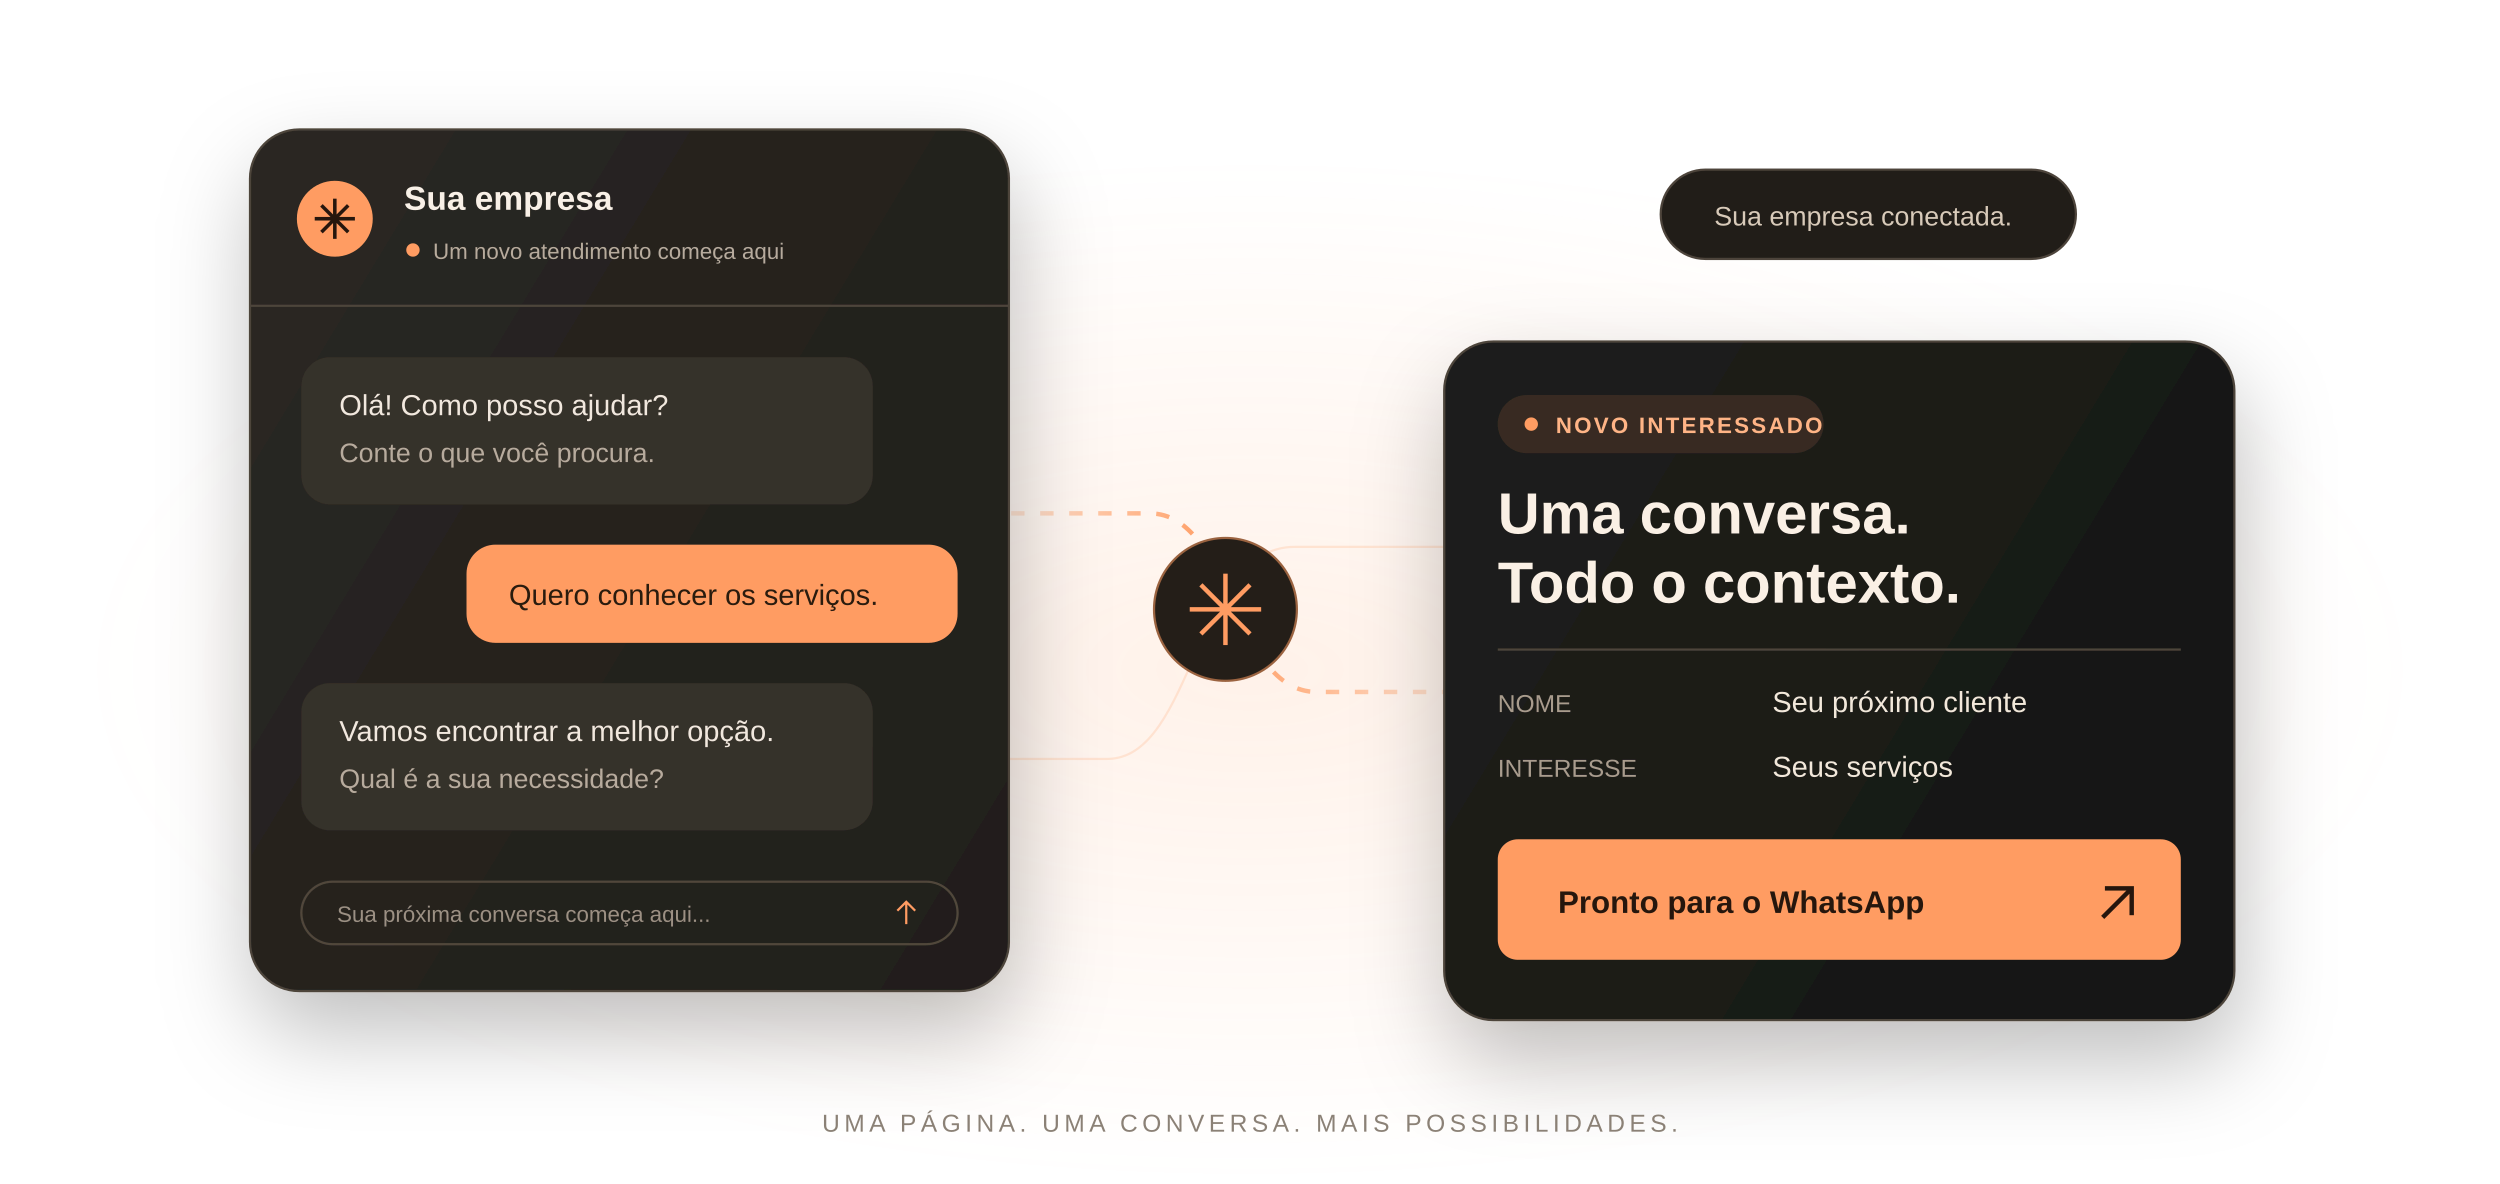
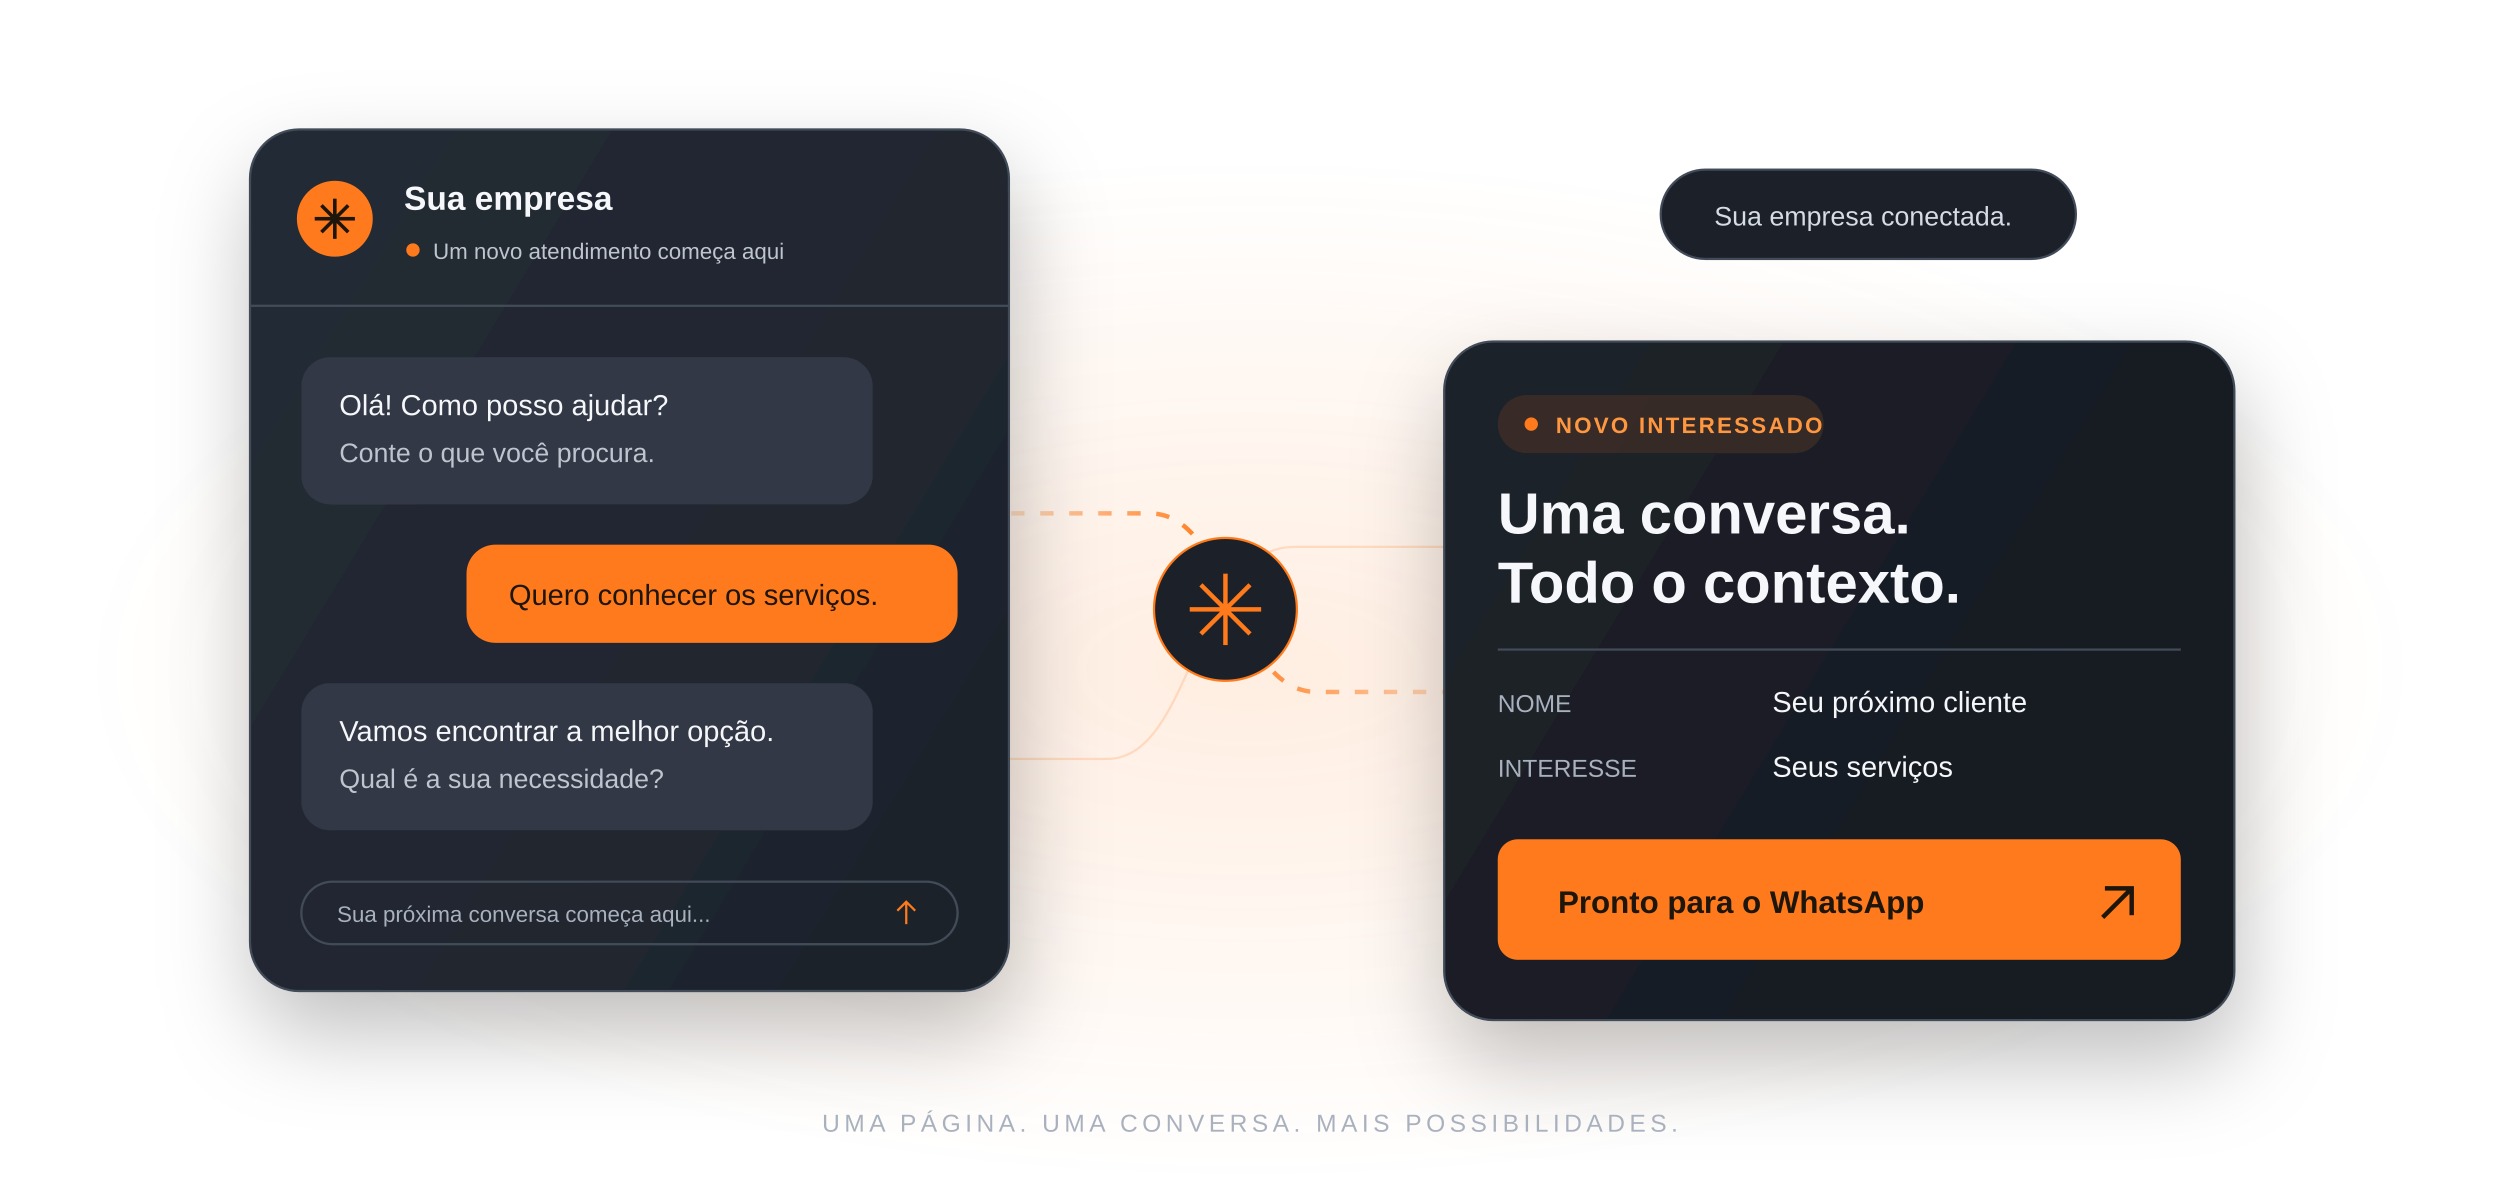
<svg xmlns="http://www.w3.org/2000/svg" width="1120" height="530" viewBox="0 0 1120 530" fill="none">
  <defs>
    <linearGradient id="panel" x1="170" y1="70" x2="880" y2="500" gradientUnits="userSpaceOnUse">
-       <stop stop-color="#292621" />
-       <stop offset="1" stop-color="#171816" />
+       <stop stop-color="#242a34" />
+       <stop offset="1" stop-color="#171b22" />
    </linearGradient>
    <linearGradient id="wire">
-       <stop stop-color="#FF9C62" stop-opacity=".1" />
-       <stop offset=".5" stop-color="#FF9C62" />
-       <stop offset="1" stop-color="#FF9C62" stop-opacity=".2" />
+       <stop stop-color="#ff7a1a" stop-opacity=".1" />
+       <stop offset=".5" stop-color="#ff7a1a" />
+       <stop offset="1" stop-color="#ff7a1a" stop-opacity=".2" />
    </linearGradient>
    <radialGradient id="glow">
-       <stop stop-color="#FF9856" stop-opacity=".13" />
-       <stop offset="1" stop-color="#FF9856" stop-opacity="0" />
+       <stop stop-color="#ff7a1a" stop-opacity=".13" />
+       <stop offset="1" stop-color="#ff7a1a" stop-opacity="0" />
    </radialGradient>
    <filter id="shadow" x="-30%" y="-30%" width="160%" height="180%">
      <feDropShadow dy="18" stdDeviation="20" flood-opacity=".25" />
    </filter>
  </defs>
  <ellipse cx="560" cy="300" rx="530" ry="230" fill="url(#glow)" />
  <path d="M440 230H515C552 230 552 310 590 310H650" stroke="url(#wire)" stroke-width="2" stroke-dasharray="6 7" />
-   <path d="M440 340H496C535 340 535 245 580 245H650" stroke="#FF9C62" stroke-opacity=".2" />
+   <path d="M440 340H496C535 340 535 245 580 245H650" stroke="#ff7a1a" stroke-opacity=".2" />
  <g filter="url(#shadow)">
-     <rect x="112" y="58" width="340" height="386" rx="22" fill="url(#panel)" stroke="#4D443B" />
-     <path d="M112 137H452" stroke="#4D443B" />
-     <circle cx="150" cy="98" r="17" fill="#FF9C62" />
-     <path d="M141 98H159M150 89V107M144 92L156 104M156 92L144 104" stroke="#28180F" stroke-width="1.6" />
-     <text x="181" y="94" fill="#F8F0E7" font-family="Arial,sans-serif" font-size="15" font-weight="700">Sua empresa</text>
-     <circle cx="185" cy="112" r="3" fill="#FF9C62" />
-     <text x="194" y="116" fill="#B7AB9D" font-family="Arial,sans-serif" font-size="10">Um novo atendimento começa aqui</text>
-     <rect x="135" y="160" width="256" height="66" rx="13" fill="#353029" />
-     <text x="152" y="186" fill="#F1E8DE" font-family="Arial,sans-serif" font-size="13">Olá! Como posso ajudar?</text>
-     <text x="152" y="207" fill="#B7AB9D" font-family="Arial,sans-serif" font-size="12">Conte o que você procura.</text>
-     <rect x="209" y="244" width="220" height="44" rx="13" fill="#FF9C62" />
-     <text x="228" y="271" fill="#291A0F" font-family="Arial,sans-serif" font-size="13">Quero conhecer os serviços.</text>
-     <rect x="135" y="306" width="256" height="66" rx="13" fill="#353029" />
-     <text x="152" y="332" fill="#F1E8DE" font-family="Arial,sans-serif" font-size="13">Vamos encontrar a melhor opção.</text>
-     <text x="152" y="353" fill="#B7AB9D" font-family="Arial,sans-serif" font-size="12">Qual é a sua necessidade?</text>
-     <rect x="135" y="395" width="294" height="28" rx="14" stroke="#51473B" />
-     <text x="151" y="413" fill="#9C9083" font-family="Arial,sans-serif" font-size="10">Sua próxima conversa começa aqui...</text>
-     <path d="M406 414V404M402 408L406 404L410 408" stroke="#FF9C62" />
+     <rect x="112" y="58" width="340" height="386" rx="22" fill="url(#panel)" stroke="#424b59" />
+     <path d="M112 137H452" stroke="#424b59" />
+     <circle cx="150" cy="98" r="17" fill="#ff7a1a" />
+     <path d="M141 98H159M150 89V107M144 92L156 104M156 92L144 104" stroke="#1d130b" stroke-width="1.6" />
+     <text x="181" y="94" fill="#f5f7fa" font-family="Arial,sans-serif" font-size="15" font-weight="700">Sua empresa</text>
+     <circle cx="185" cy="112" r="3" fill="#ff7a1a" />
+     <text x="194" y="116" fill="#bfc5cf" font-family="Arial,sans-serif" font-size="10">Um novo atendimento começa aqui</text>
+     <rect x="135" y="160" width="256" height="66" rx="13" fill="#303744" />
+     <text x="152" y="186" fill="#f5f7fa" font-family="Arial,sans-serif" font-size="13">Olá! Como posso ajudar?</text>
+     <text x="152" y="207" fill="#bfc5cf" font-family="Arial,sans-serif" font-size="12">Conte o que você procura.</text>
+     <rect x="209" y="244" width="220" height="44" rx="13" fill="#ff7a1a" />
+     <text x="228" y="271" fill="#1d130b" font-family="Arial,sans-serif" font-size="13">Quero conhecer os serviços.</text>
+     <rect x="135" y="306" width="256" height="66" rx="13" fill="#303744" />
+     <text x="152" y="332" fill="#f5f7fa" font-family="Arial,sans-serif" font-size="13">Vamos encontrar a melhor opção.</text>
+     <text x="152" y="353" fill="#bfc5cf" font-family="Arial,sans-serif" font-size="12">Qual é a sua necessidade?</text>
+     <rect x="135" y="395" width="294" height="28" rx="14" stroke="#424b59" />
+     <text x="151" y="413" fill="#a9b1be" font-family="Arial,sans-serif" font-size="10">Sua próxima conversa começa aqui...</text>
+     <path d="M406 414V404M402 408L406 404L410 408" stroke="#ff7a1a" />
  </g>
  <g filter="url(#shadow)">
-     <rect x="647" y="153" width="354" height="304" rx="22" fill="url(#panel)" stroke="#4D443B" />
-     <rect x="671" y="177" width="146" height="26" rx="13" fill="#FF9C62" fill-opacity=".12" />
-     <circle cx="686" cy="190" r="3" fill="#FF9C62" />
-     <text x="697" y="194" fill="#FFB486" font-family="Arial,sans-serif" font-size="10" font-weight="700" letter-spacing="1">NOVO INTERESSADO</text>
-     <text x="671" y="239" fill="#FAF0E5" font-family="Arial,sans-serif" font-size="26" font-weight="700">Uma conversa.</text>
-     <text x="671" y="270" fill="#FAF0E5" font-family="Arial,sans-serif" font-size="26" font-weight="700">Todo o contexto.</text>
-     <path d="M671 291H977" stroke="#4D443B" />
-     <text x="671" y="319" fill="#A99C8D" font-family="Arial,sans-serif" font-size="11">NOME</text>
-     <text x="794" y="319" fill="#F2E8DA" font-family="Arial,sans-serif" font-size="13">Seu próximo cliente</text>
-     <text x="671" y="348" fill="#A99C8D" font-family="Arial,sans-serif" font-size="11">INTERESSE</text>
-     <text x="794" y="348" fill="#F2E8DA" font-family="Arial,sans-serif" font-size="13">Seus serviços</text>
-     <rect x="671" y="376" width="306" height="54" rx="9" fill="#FF9C62" />
-     <text x="698" y="409" fill="#28190E" font-family="Arial,sans-serif" font-size="14" font-weight="700">Pronto para o WhatsApp</text>
-     <path d="M943 398H955V410M954 399L942 411" stroke="#28190E" stroke-width="2" />
+     <rect x="647" y="153" width="354" height="304" rx="22" fill="url(#panel)" stroke="#424b59" />
+     <rect x="671" y="177" width="146" height="26" rx="13" fill="#ff7a1a" fill-opacity=".12" />
+     <circle cx="686" cy="190" r="3" fill="#ff7a1a" />
+     <text x="697" y="194" fill="#ff963f" font-family="Arial,sans-serif" font-size="10" font-weight="700" letter-spacing="1">NOVO INTERESSADO</text>
+     <text x="671" y="239" fill="#f5f7fa" font-family="Arial,sans-serif" font-size="26" font-weight="700">Uma conversa.</text>
+     <text x="671" y="270" fill="#f5f7fa" font-family="Arial,sans-serif" font-size="26" font-weight="700">Todo o contexto.</text>
+     <path d="M671 291H977" stroke="#424b59" />
+     <text x="671" y="319" fill="#a9b1be" font-family="Arial,sans-serif" font-size="11">NOME</text>
+     <text x="794" y="319" fill="#f5f7fa" font-family="Arial,sans-serif" font-size="13">Seu próximo cliente</text>
+     <text x="671" y="348" fill="#a9b1be" font-family="Arial,sans-serif" font-size="11">INTERESSE</text>
+     <text x="794" y="348" fill="#f5f7fa" font-family="Arial,sans-serif" font-size="13">Seus serviços</text>
+     <rect x="671" y="376" width="306" height="54" rx="9" fill="#ff7a1a" />
+     <text x="698" y="409" fill="#1d130b" font-family="Arial,sans-serif" font-size="14" font-weight="700">Pronto para o WhatsApp</text>
+     <path d="M943 398H955V410M954 399L942 411" stroke="#1d130b" stroke-width="2" />
  </g>
-   <circle cx="549" cy="273" r="32" fill="#241E18" stroke="#9B6340" />
-   <path d="M533 273H565M549 257V289M538 262L560 284M560 262L538 284" stroke="#FF9C62" stroke-width="2" />
-   <rect x="744" y="76" width="186" height="40" rx="20" fill="#211D18" stroke="#4D443B" />
-   <text x="768" y="101" fill="#D8CAB9" font-family="Arial,sans-serif" font-size="12">Sua empresa conectada.</text>
-   <text x="560" y="507" text-anchor="middle" fill="#8B8176" font-family="Arial,sans-serif" font-size="11" letter-spacing="2">UMA PÁGINA. UMA CONVERSA. MAIS POSSIBILIDADES.</text>
+   <circle cx="549" cy="273" r="32" fill="#1b2029" stroke="#ff7a1a" />
+   <path d="M533 273H565M549 257V289M538 262L560 284M560 262L538 284" stroke="#ff7a1a" stroke-width="2" />
+   <rect x="744" y="76" width="186" height="40" rx="20" fill="#1b2029" stroke="#424b59" />
+   <text x="768" y="101" fill="#d6dce5" font-family="Arial,sans-serif" font-size="12">Sua empresa conectada.</text>
+   <text x="560" y="507" text-anchor="middle" fill="#a9b1be" font-family="Arial,sans-serif" font-size="11" letter-spacing="2">UMA PÁGINA. UMA CONVERSA. MAIS POSSIBILIDADES.</text>
</svg>
